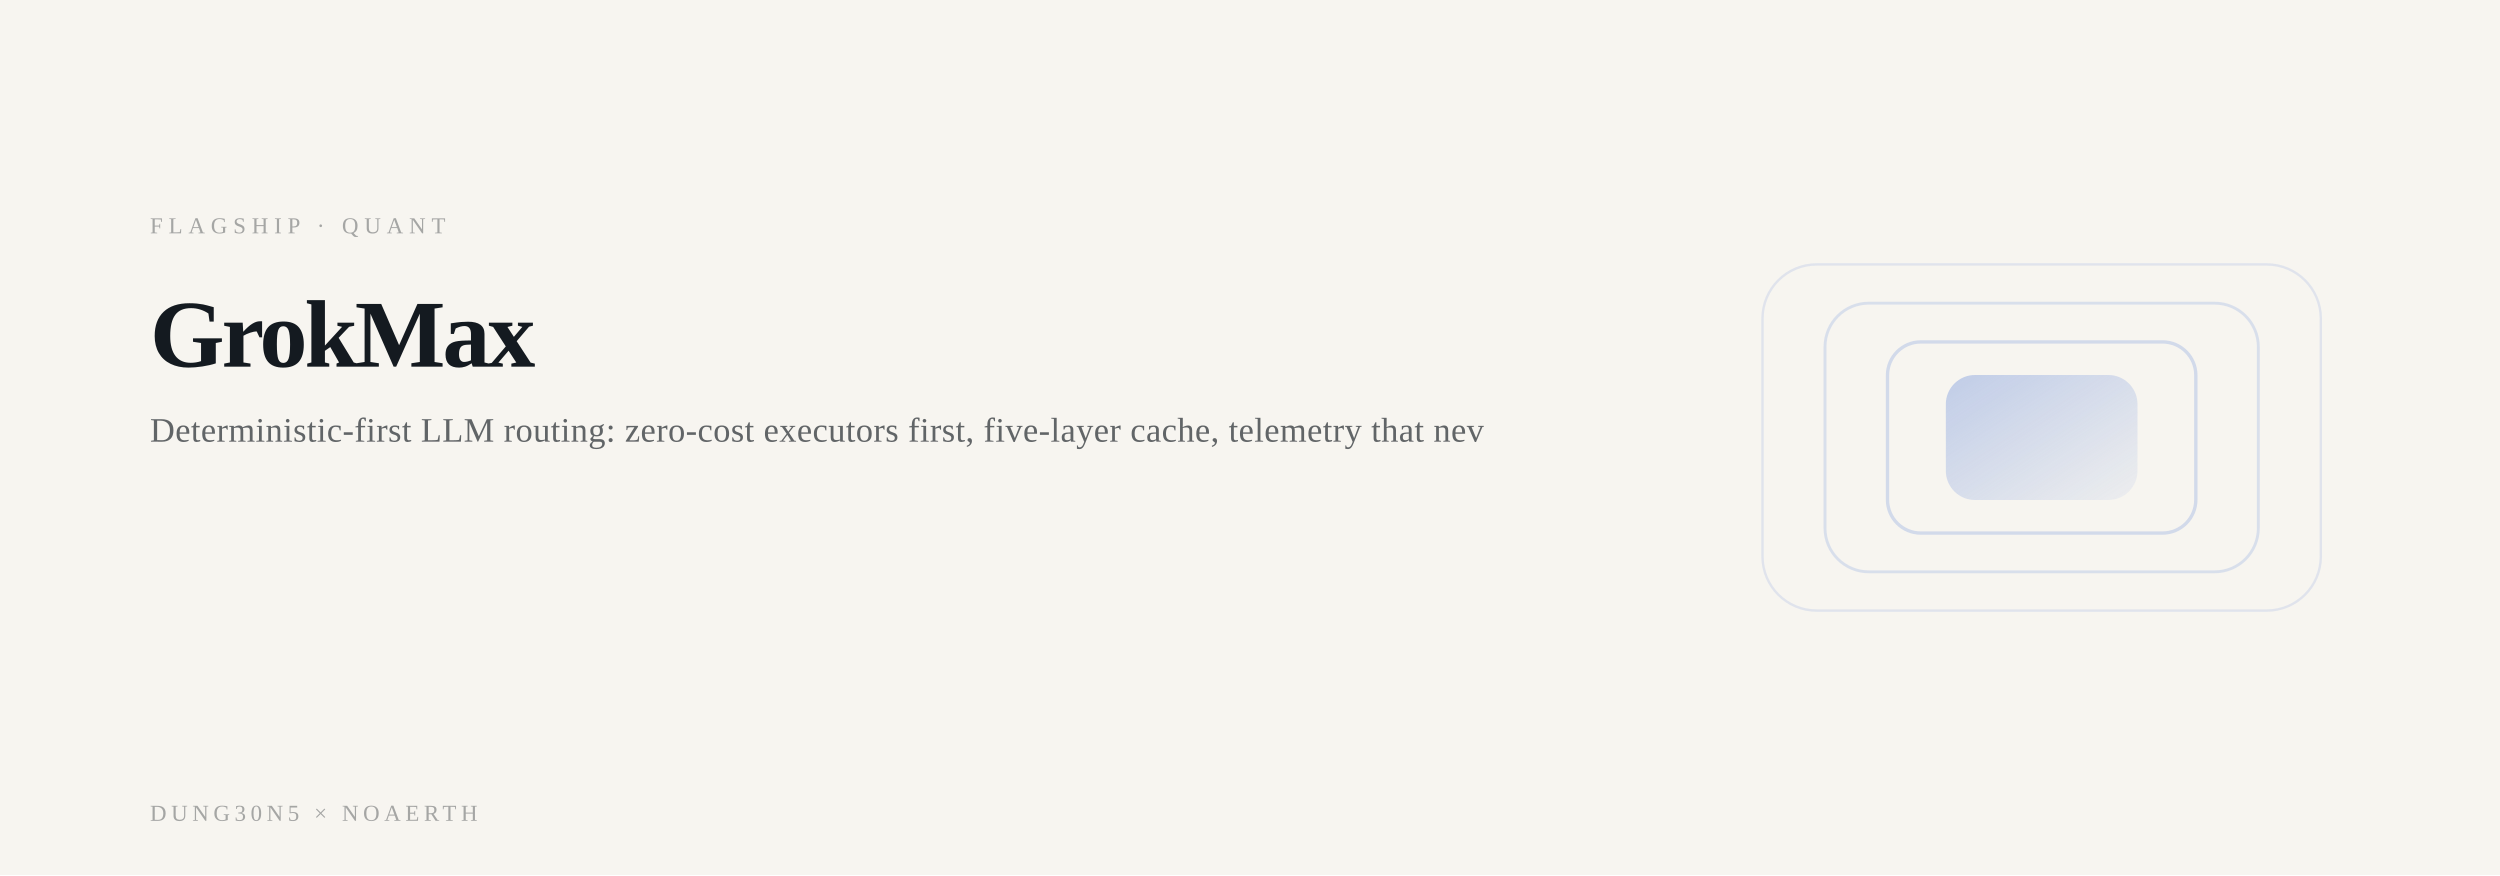
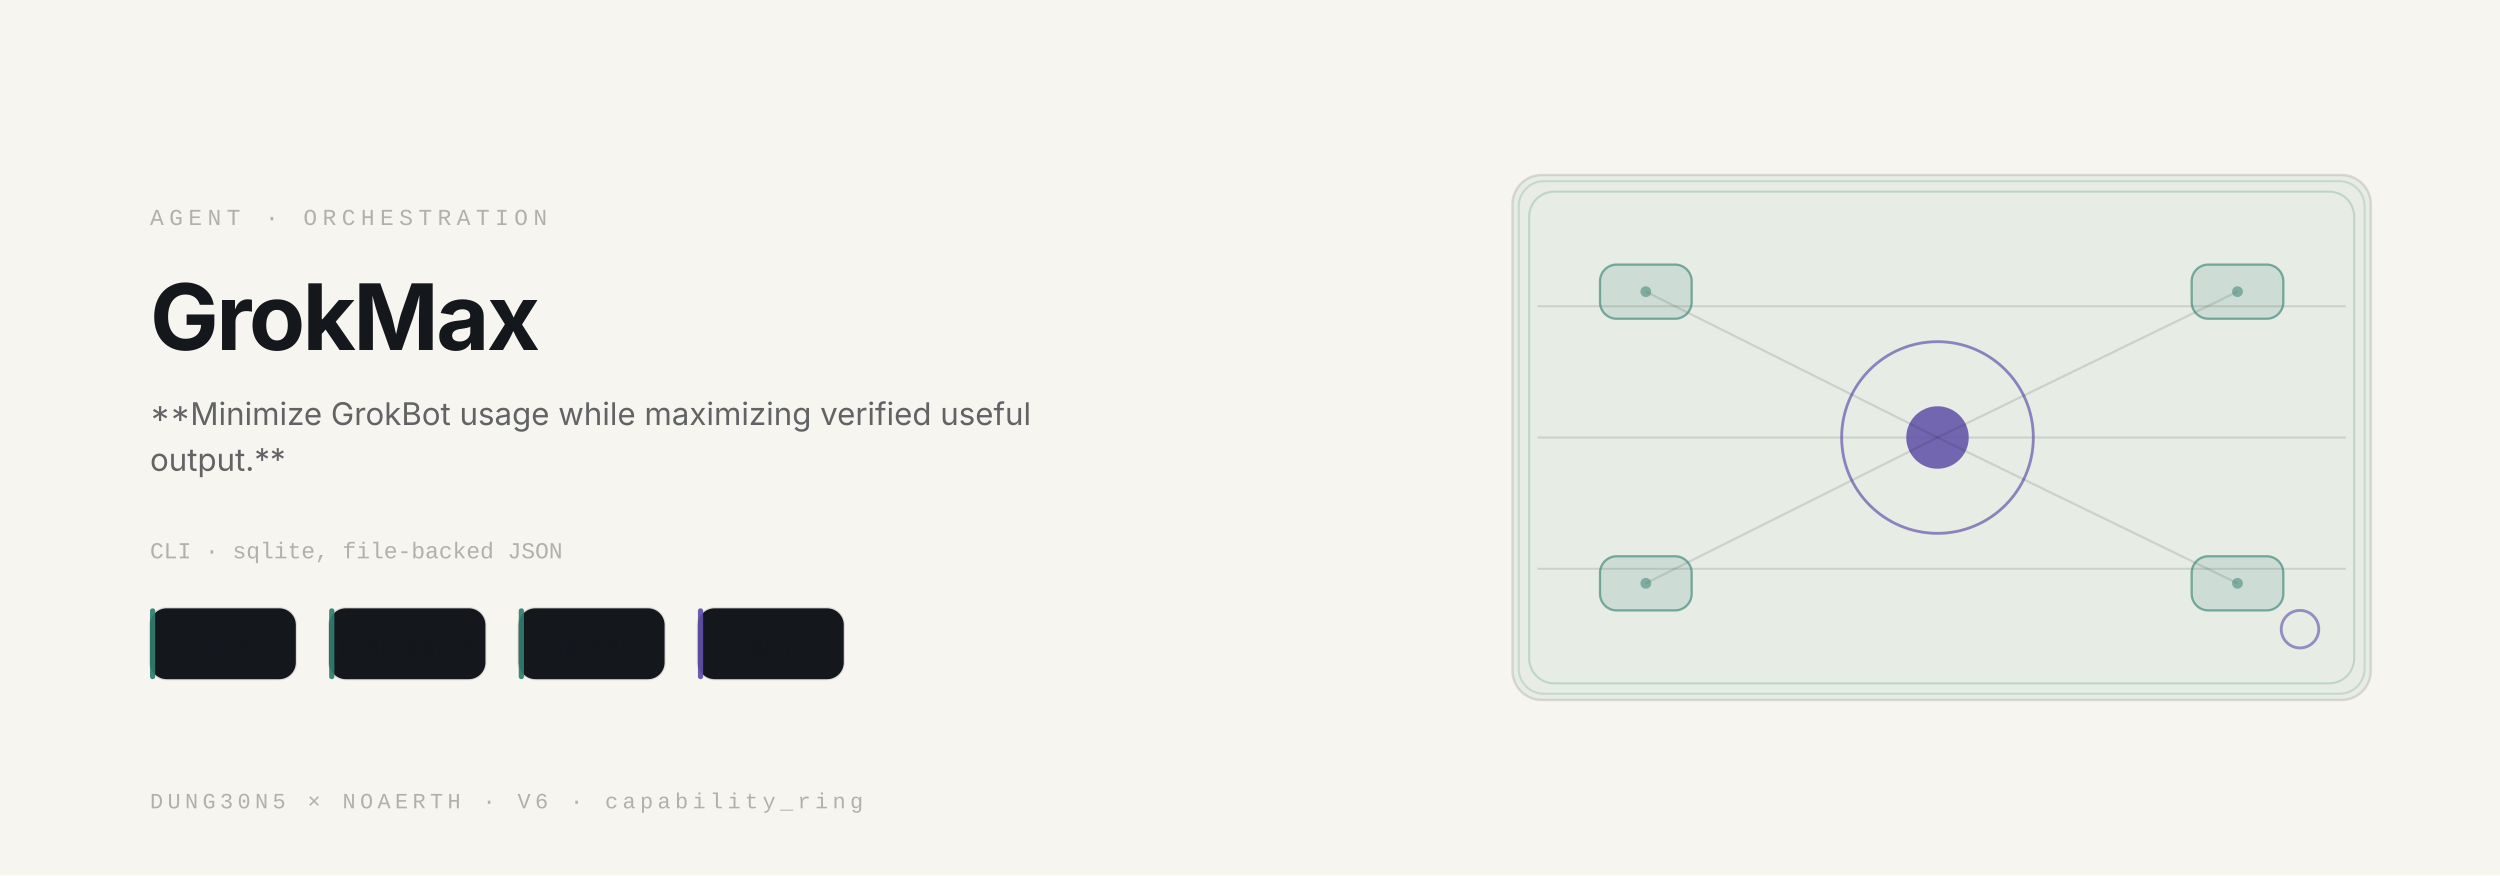
- <svg xmlns="http://www.w3.org/2000/svg" viewBox="0 0 1200 420" width="1200" height="420" role="img" aria-label="GrokMax: closed loop with a verification terminus. Motion depicts objective becomes a plan, tools execute, verification resolves.">
-   <defs>
-     <linearGradient id="hero-grokmax-light-a" x1="0" y1="0" x2="1" y2="1">
-       <stop offset="0" stop-color="#8fa8e0" stop-opacity="0.85" />
-       <stop offset="1" stop-color="#8fa8e0" stop-opacity="0.15" />
-     </linearGradient>
-   </defs>
+ <svg xmlns="http://www.w3.org/2000/svg" viewBox="0 0 1200 420" width="1200" height="420" role="img" aria-label="GrokMax: objective becomes a plan, tools execute, verification resolves">
  <rect width="1200" height="420" fill="#f7f5f0" />
-   <rect x="906" y="164.12" width="148" height="91.76" rx="16" fill="none" stroke="#8fa8e0" stroke-width="1.60" opacity="0.36" />
-   <rect x="876" y="145.52" width="208" height="128.96" rx="21" fill="none" stroke="#8fa8e0" stroke-width="1.38" opacity="0.29" />
-   <rect x="846" y="126.92" width="268" height="166.16" rx="26" fill="none" stroke="#8fa8e0" stroke-width="1.16" opacity="0.23" />
-   <rect x="934" y="180" width="92" height="60" rx="14" fill="url(#hero-grokmax-light-a)" opacity="0.62" />
-   <text x="72" y="112" fill="#141a205c" font-size="11" letter-spacing="2.8">FLAGSHIP · QUANT</text>
-   <text x="72" y="176" fill="#141a20" font-size="46" font-weight="660" letter-spacing="-1.4">GrokMax</text>
-   <text x="72" y="212" fill="#141a20a8" font-size="16.5" letter-spacing="0.2">Deterministic-first LLM routing: zero-cost executors first, five-layer cache, telemetry that nev</text>
-   <rect x="72" y="266" width="106" height="40" rx="9" fill="#141a20" fill-opacity="0.05" stroke="#f4efe424" stroke-width="1.1" opacity="0">
-     <animate attributeName="opacity" from="0" to="1" dur="0.5s" begin="0.50s" fill="freeze" />
-   </rect>
-   <rect x="72" y="266" width="2.5" height="40" rx="1.2" fill="#8fa8e0" opacity="0">
-     <animate attributeName="opacity" from="0" to="0.9" dur="0.5s" begin="0.50s" fill="freeze" />
-   </rect>
-   <text x="125" y="291" fill="#141a20" font-size="11.5" text-anchor="middle" font-family="ui-monospace,SFMono-Regular,Menlo,monospace" opacity="0">input<animate attributeName="opacity" from="0" to="1" dur="0.5s" begin="0.65s" fill="freeze" />
-   </text>
-   <rect x="194" y="266" width="106" height="40" rx="9" fill="#141a20" fill-opacity="0.05" stroke="#f4efe424" stroke-width="1.1" opacity="0">
-     <animate attributeName="opacity" from="0" to="1" dur="0.5s" begin="1.00s" fill="freeze" />
-   </rect>
-   <rect x="194" y="266" width="2.5" height="40" rx="1.2" fill="#8fa8e0" opacity="0">
-     <animate attributeName="opacity" from="0" to="0.9" dur="0.5s" begin="1.00s" fill="freeze" />
-   </rect>
-   <text x="247" y="291" fill="#141a20" font-size="11.5" text-anchor="middle" font-family="ui-monospace,SFMono-Regular,Menlo,monospace" opacity="0">process<animate attributeName="opacity" from="0" to="1" dur="0.5s" begin="1.15s" fill="freeze" />
-   </text>
-   <rect x="316" y="266" width="106" height="40" rx="9" fill="#141a20" fill-opacity="0.05" stroke="#f4efe424" stroke-width="1.1" opacity="0">
-     <animate attributeName="opacity" from="0" to="1" dur="0.5s" begin="1.50s" fill="freeze" />
-   </rect>
-   <rect x="316" y="266" width="2.5" height="40" rx="1.2" fill="#8fa8e0" opacity="0">
-     <animate attributeName="opacity" from="0" to="0.9" dur="0.5s" begin="1.50s" fill="freeze" />
-   </rect>
-   <text x="369" y="291" fill="#141a20" font-size="11.5" text-anchor="middle" font-family="ui-monospace,SFMono-Regular,Menlo,monospace" opacity="0">verify<animate attributeName="opacity" from="0" to="1" dur="0.5s" begin="1.65s" fill="freeze" />
-   </text>
-   <rect x="438" y="266" width="106" height="40" rx="9" fill="#141a20" fill-opacity="0.05" stroke="#f4efe424" stroke-width="1.1" opacity="0">
-     <animate attributeName="opacity" from="0" to="1" dur="0.5s" begin="2.00s" fill="freeze" />
-   </rect>
-   <rect x="438" y="266" width="2.5" height="40" rx="1.2" fill="#e7c27a" opacity="0">
-     <animate attributeName="opacity" from="0" to="0.9" dur="0.5s" begin="2.00s" fill="freeze" />
-   </rect>
-   <text x="491" y="291" fill="#141a20" font-size="11.5" text-anchor="middle" font-family="ui-monospace,SFMono-Regular,Menlo,monospace" opacity="0">output<animate attributeName="opacity" from="0" to="1" dur="0.5s" begin="2.15s" fill="freeze" />
-   </text>
-   <text x="72" y="394" fill="#141a205c" font-size="11" letter-spacing="2.2">DUNG30N5 × NOAERTH</text>
+   <text x="72" y="108" font-family="ui-monospace, SFMono-Regular, Menlo, Monaco, Consolas, 'Liberation Mono', monospace" font-size="11" letter-spacing="2.6" fill="#14171c4f">AGENT · ORCHESTRATION</text>
+   <text x="72" y="168" font-family="-apple-system, BlinkMacSystemFont, 'Segoe UI', Inter, Helvetica, Arial, sans-serif" font-size="44" font-weight="660" letter-spacing="-1.2" fill="#14171c">GrokMax</text>
+   <text x="72" y="204" font-family="-apple-system, BlinkMacSystemFont, 'Segoe UI', Inter, Helvetica, Arial, sans-serif" font-size="15" fill="#14171ca8">**Minimize GrokBot usage while maximizing verified useful</text>
+   <text x="72" y="226" font-family="-apple-system, BlinkMacSystemFont, 'Segoe UI', Inter, Helvetica, Arial, sans-serif" font-size="15" fill="#14171ca8">output.**</text>
+   <text x="72" y="268" font-family="ui-monospace, SFMono-Regular, Menlo, Monaco, Consolas, 'Liberation Mono', monospace" font-size="11" fill="#14171c4f">CLI · sqlite, file-backed JSON</text>
+   <rect x="72.0" y="292.0" width="70.0" height="34.0" rx="8" fill="#14171c" stroke="#14171c1f" stroke-width="1.1" />
+   <rect x="72.0" y="292.0" width="2.5" height="34.0" rx="1.2" fill="#2f7d6c" opacity="0.92" />
+   <text x="107.0" y="314" font-family="ui-monospace, SFMono-Regular, Menlo, Monaco, Consolas, 'Liberation Mono', monospace" font-size="11" fill="#14171c" fill-opacity="0.82" text-anchor="middle">core</text>
+   <rect x="158.0" y="292.0" width="75.0" height="34.0" rx="8" fill="#14171c" stroke="#14171c1f" stroke-width="1.1" />
+   <rect x="158.0" y="292.0" width="2.5" height="34.0" rx="1.2" fill="#2f7d6c" opacity="0.92" />
+   <text x="195.5" y="314" font-family="ui-monospace, SFMono-Regular, Menlo, Monaco, Consolas, 'Liberation Mono', monospace" font-size="11" fill="#14171c" fill-opacity="0.82" text-anchor="middle">benchmarks</text>
+   <rect x="249.0" y="292.0" width="70.0" height="34.0" rx="8" fill="#14171c" stroke="#14171c1f" stroke-width="1.1" />
+   <rect x="249.0" y="292.0" width="2.5" height="34.0" rx="1.2" fill="#2f7d6c" opacity="0.92" />
+   <text x="284.0" y="314" font-family="ui-monospace, SFMono-Regular, Menlo, Monaco, Consolas, 'Liberation Mono', monospace" font-size="11" fill="#14171c" fill-opacity="0.82" text-anchor="middle">adapters</text>
+   <rect x="335.0" y="292.0" width="70.0" height="34.0" rx="8" fill="#14171c" stroke="#14171c1f" stroke-width="1.1" />
+   <rect x="335.0" y="292.0" width="2.5" height="34.0" rx="1.2" fill="#5f4fa8" opacity="0.92" />
+   <text x="370.0" y="314" font-family="ui-monospace, SFMono-Regular, Menlo, Monaco, Consolas, 'Liberation Mono', monospace" font-size="11" fill="#14171c" fill-opacity="0.82" text-anchor="middle">cache</text>
+   <rect x="726.0" y="84.0" width="412.0" height="252.0" rx="14" fill="#2f7d6c" fill-opacity="0.08" />
+   <rect x="729.0" y="87.0" width="406.0" height="246.0" rx="12" fill="none" stroke="#2f7d6c" stroke-width="1" stroke-opacity="0.18" />
+   <rect x="726.0" y="84.0" width="412.0" height="252.0" rx="14" fill="none" stroke="#14171c1f" stroke-width="1.2" />
+   <line x1="738.0" y1="147.0" x2="1126.0" y2="147.0" stroke="#14171c1f" stroke-width="1" />
+   <line x1="738.0" y1="210.0" x2="1126.0" y2="210.0" stroke="#14171c1f" stroke-width="1" />
+   <line x1="738.0" y1="273.0" x2="1126.0" y2="273.0" stroke="#14171c1f" stroke-width="1" />
+   <rect x="734.0" y="92.0" width="396.0" height="236.0" rx="12" fill="none" stroke="#2f7d6c" stroke-width="1" stroke-opacity="0.22" />
+   <circle cx="1104.0" cy="302.0" r="9" fill="none" stroke="#5f4fa8" stroke-width="1.4" opacity="0.6" />
+   <circle cx="930" cy="210" r="46" fill="none" stroke="#5f4fa8" stroke-width="1.4" opacity="0.55" />
+   <circle cx="930" cy="210" r="15" fill="#5f4fa8" opacity="0.85" />
+   <circle cx="930.0" cy="210.0" r="46.0" fill="none" stroke="#5f4fa8" stroke-width="1.1" opacity="0.28" />
+   <line x1="790" y1="140" x2="930" y2="210" stroke="#14171c1f" stroke-width="1.1" />
+   <circle cx="790.0" cy="140.0" r="2.6" fill="#2f7d6c" opacity="0.5" />
+   <rect x="768" y="127" width="44" height="26" rx="8" fill="#2f7d6c" fill-opacity="0.14" stroke="#2f7d6c" stroke-width="1.1" stroke-opacity="0.6" opacity="1" />
+   <line x1="1074" y1="140" x2="930" y2="210" stroke="#14171c1f" stroke-width="1.1" />
+   <circle cx="1074.0" cy="140.0" r="2.6" fill="#2f7d6c" opacity="0.5" />
+   <rect x="1052" y="127" width="44" height="26" rx="8" fill="#2f7d6c" fill-opacity="0.14" stroke="#2f7d6c" stroke-width="1.1" stroke-opacity="0.6" opacity="1" />
+   <line x1="790" y1="280" x2="930" y2="210" stroke="#14171c1f" stroke-width="1.1" />
+   <circle cx="790.0" cy="280.0" r="2.6" fill="#2f7d6c" opacity="0.5" />
+   <rect x="768" y="267" width="44" height="26" rx="8" fill="#2f7d6c" fill-opacity="0.14" stroke="#2f7d6c" stroke-width="1.1" stroke-opacity="0.6" opacity="1" />
+   <line x1="1074" y1="280" x2="930" y2="210" stroke="#14171c1f" stroke-width="1.1" />
+   <circle cx="1074.0" cy="280.0" r="2.6" fill="#2f7d6c" opacity="0.5" />
+   <rect x="1052" y="267" width="44" height="26" rx="8" fill="#2f7d6c" fill-opacity="0.14" stroke="#2f7d6c" stroke-width="1.1" stroke-opacity="0.6" opacity="1" />
+   <text x="72" y="388" font-family="ui-monospace, SFMono-Regular, Menlo, Monaco, Consolas, 'Liberation Mono', monospace" font-size="10.5" letter-spacing="2.1" fill="#14171c4f">DUNG30N5 × NOAERTH · V6 · capability_ring</text>
</svg>
